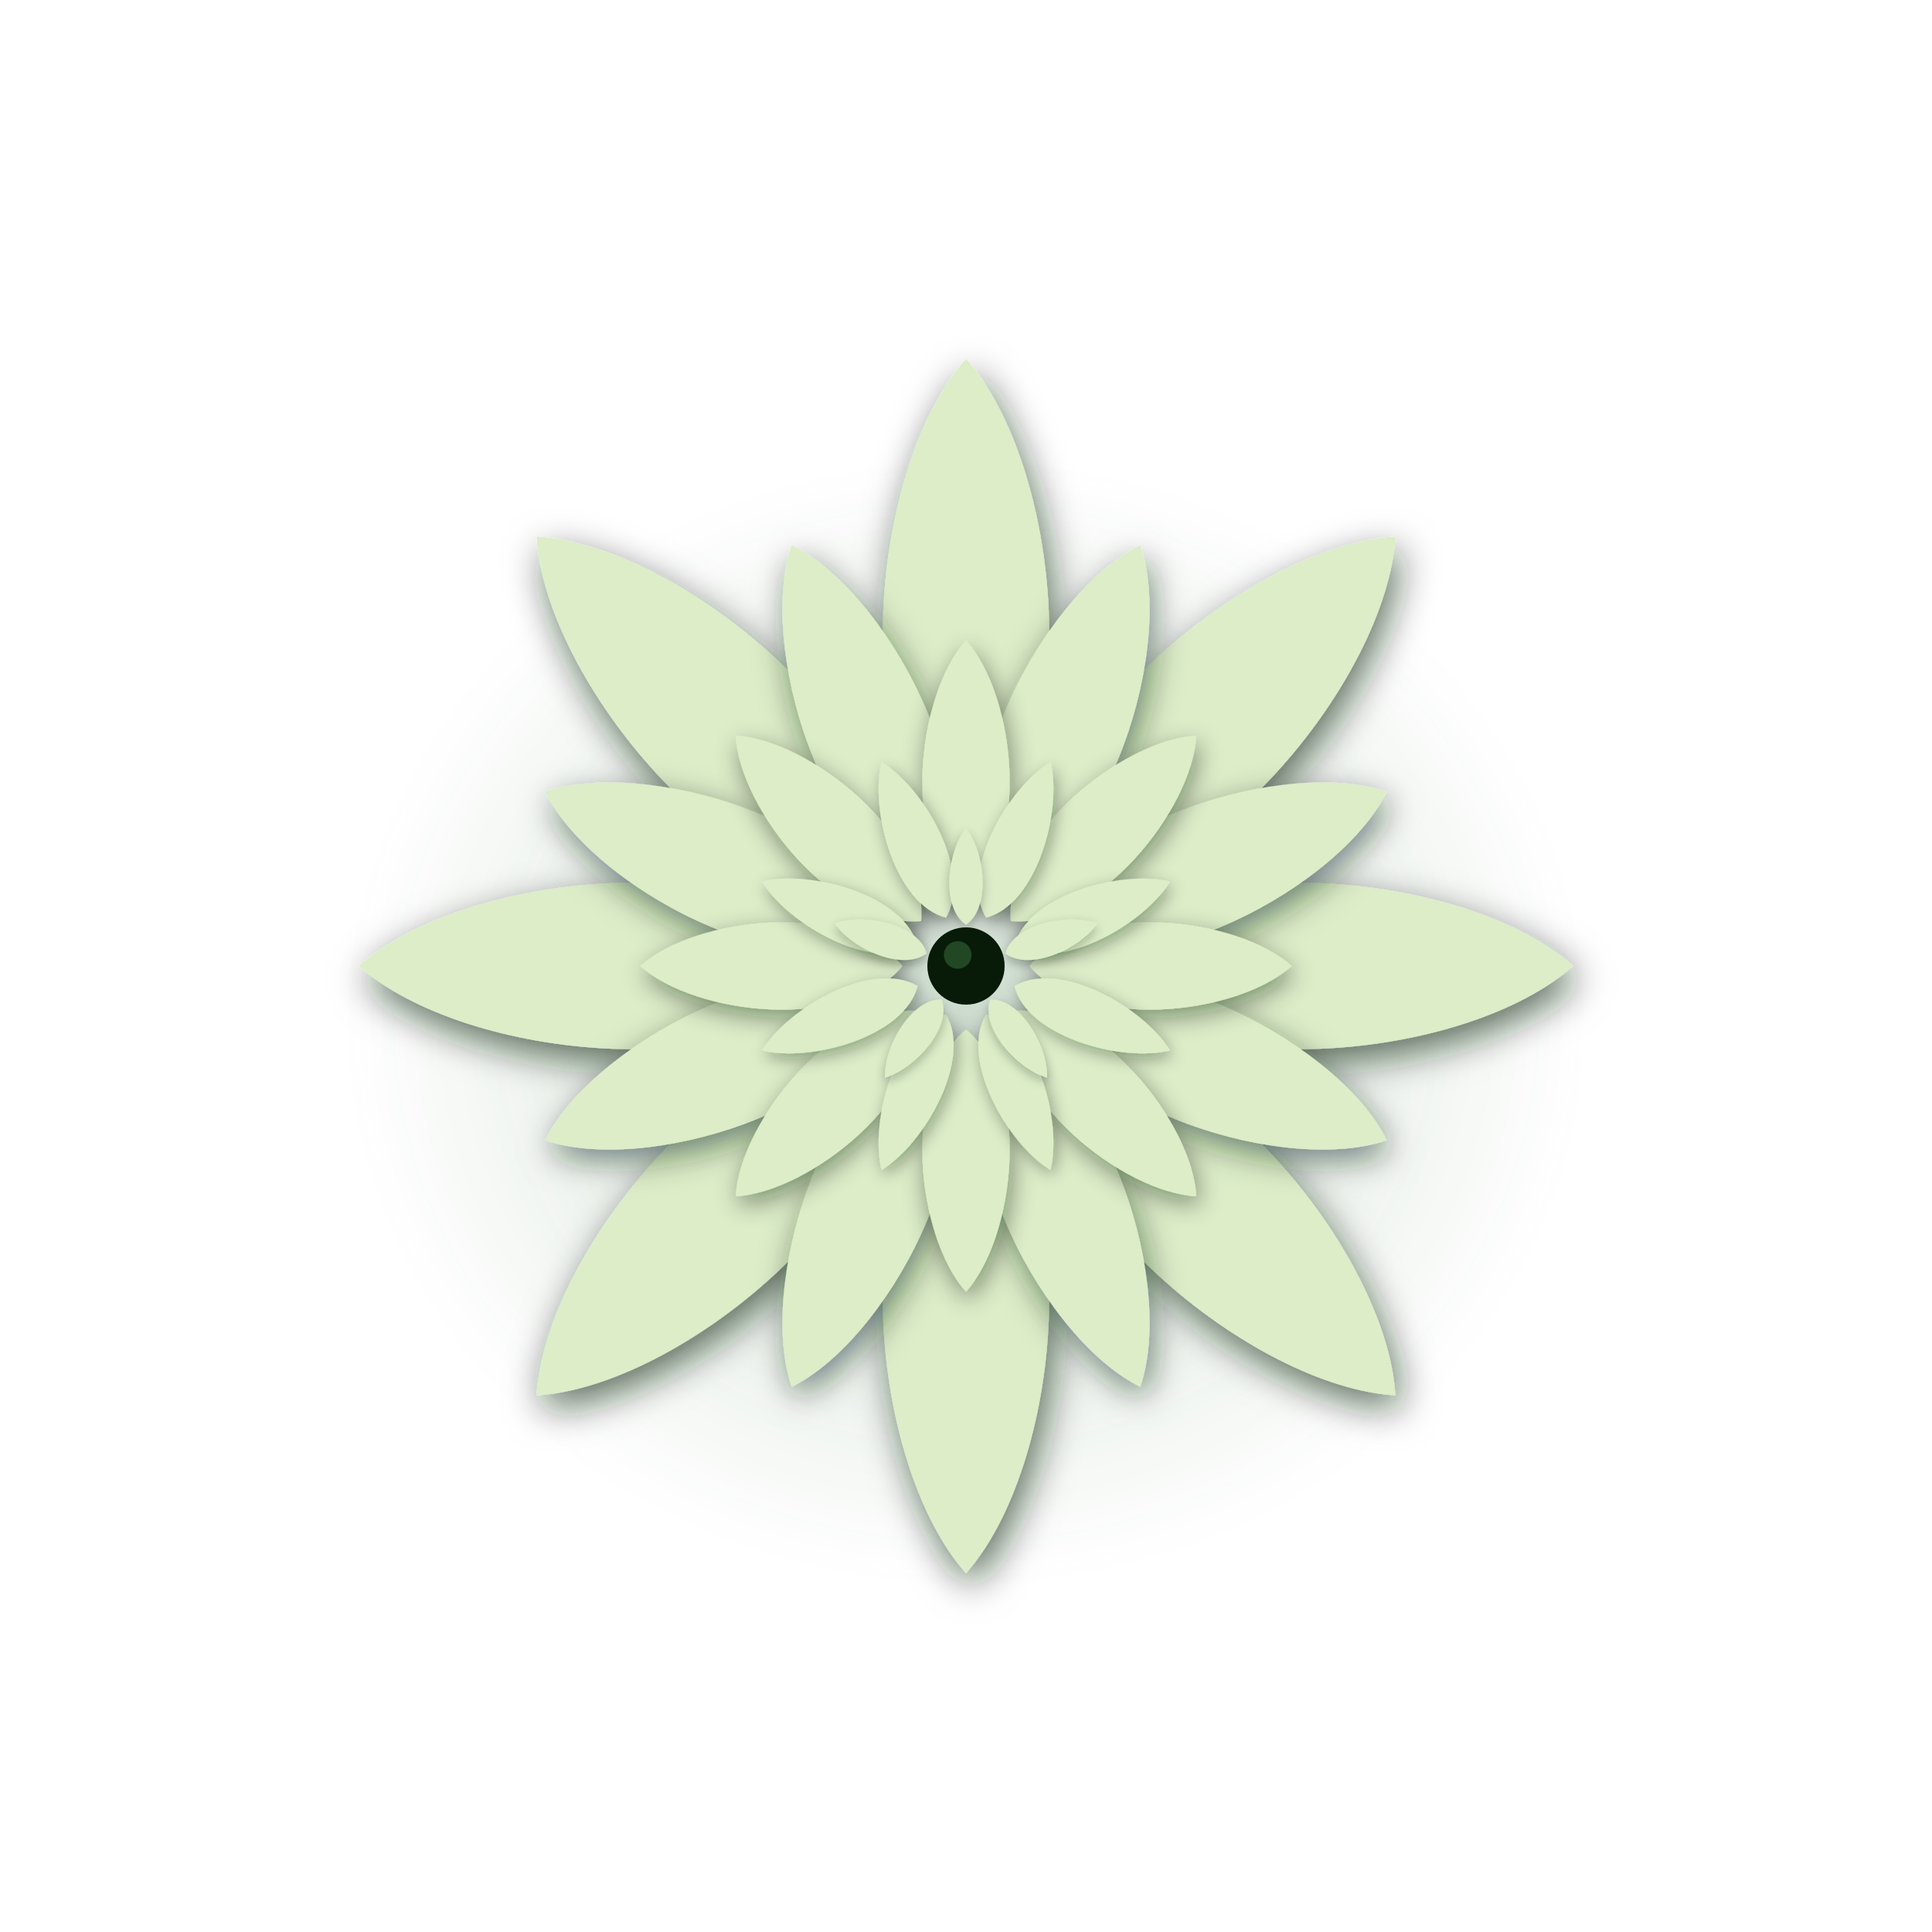
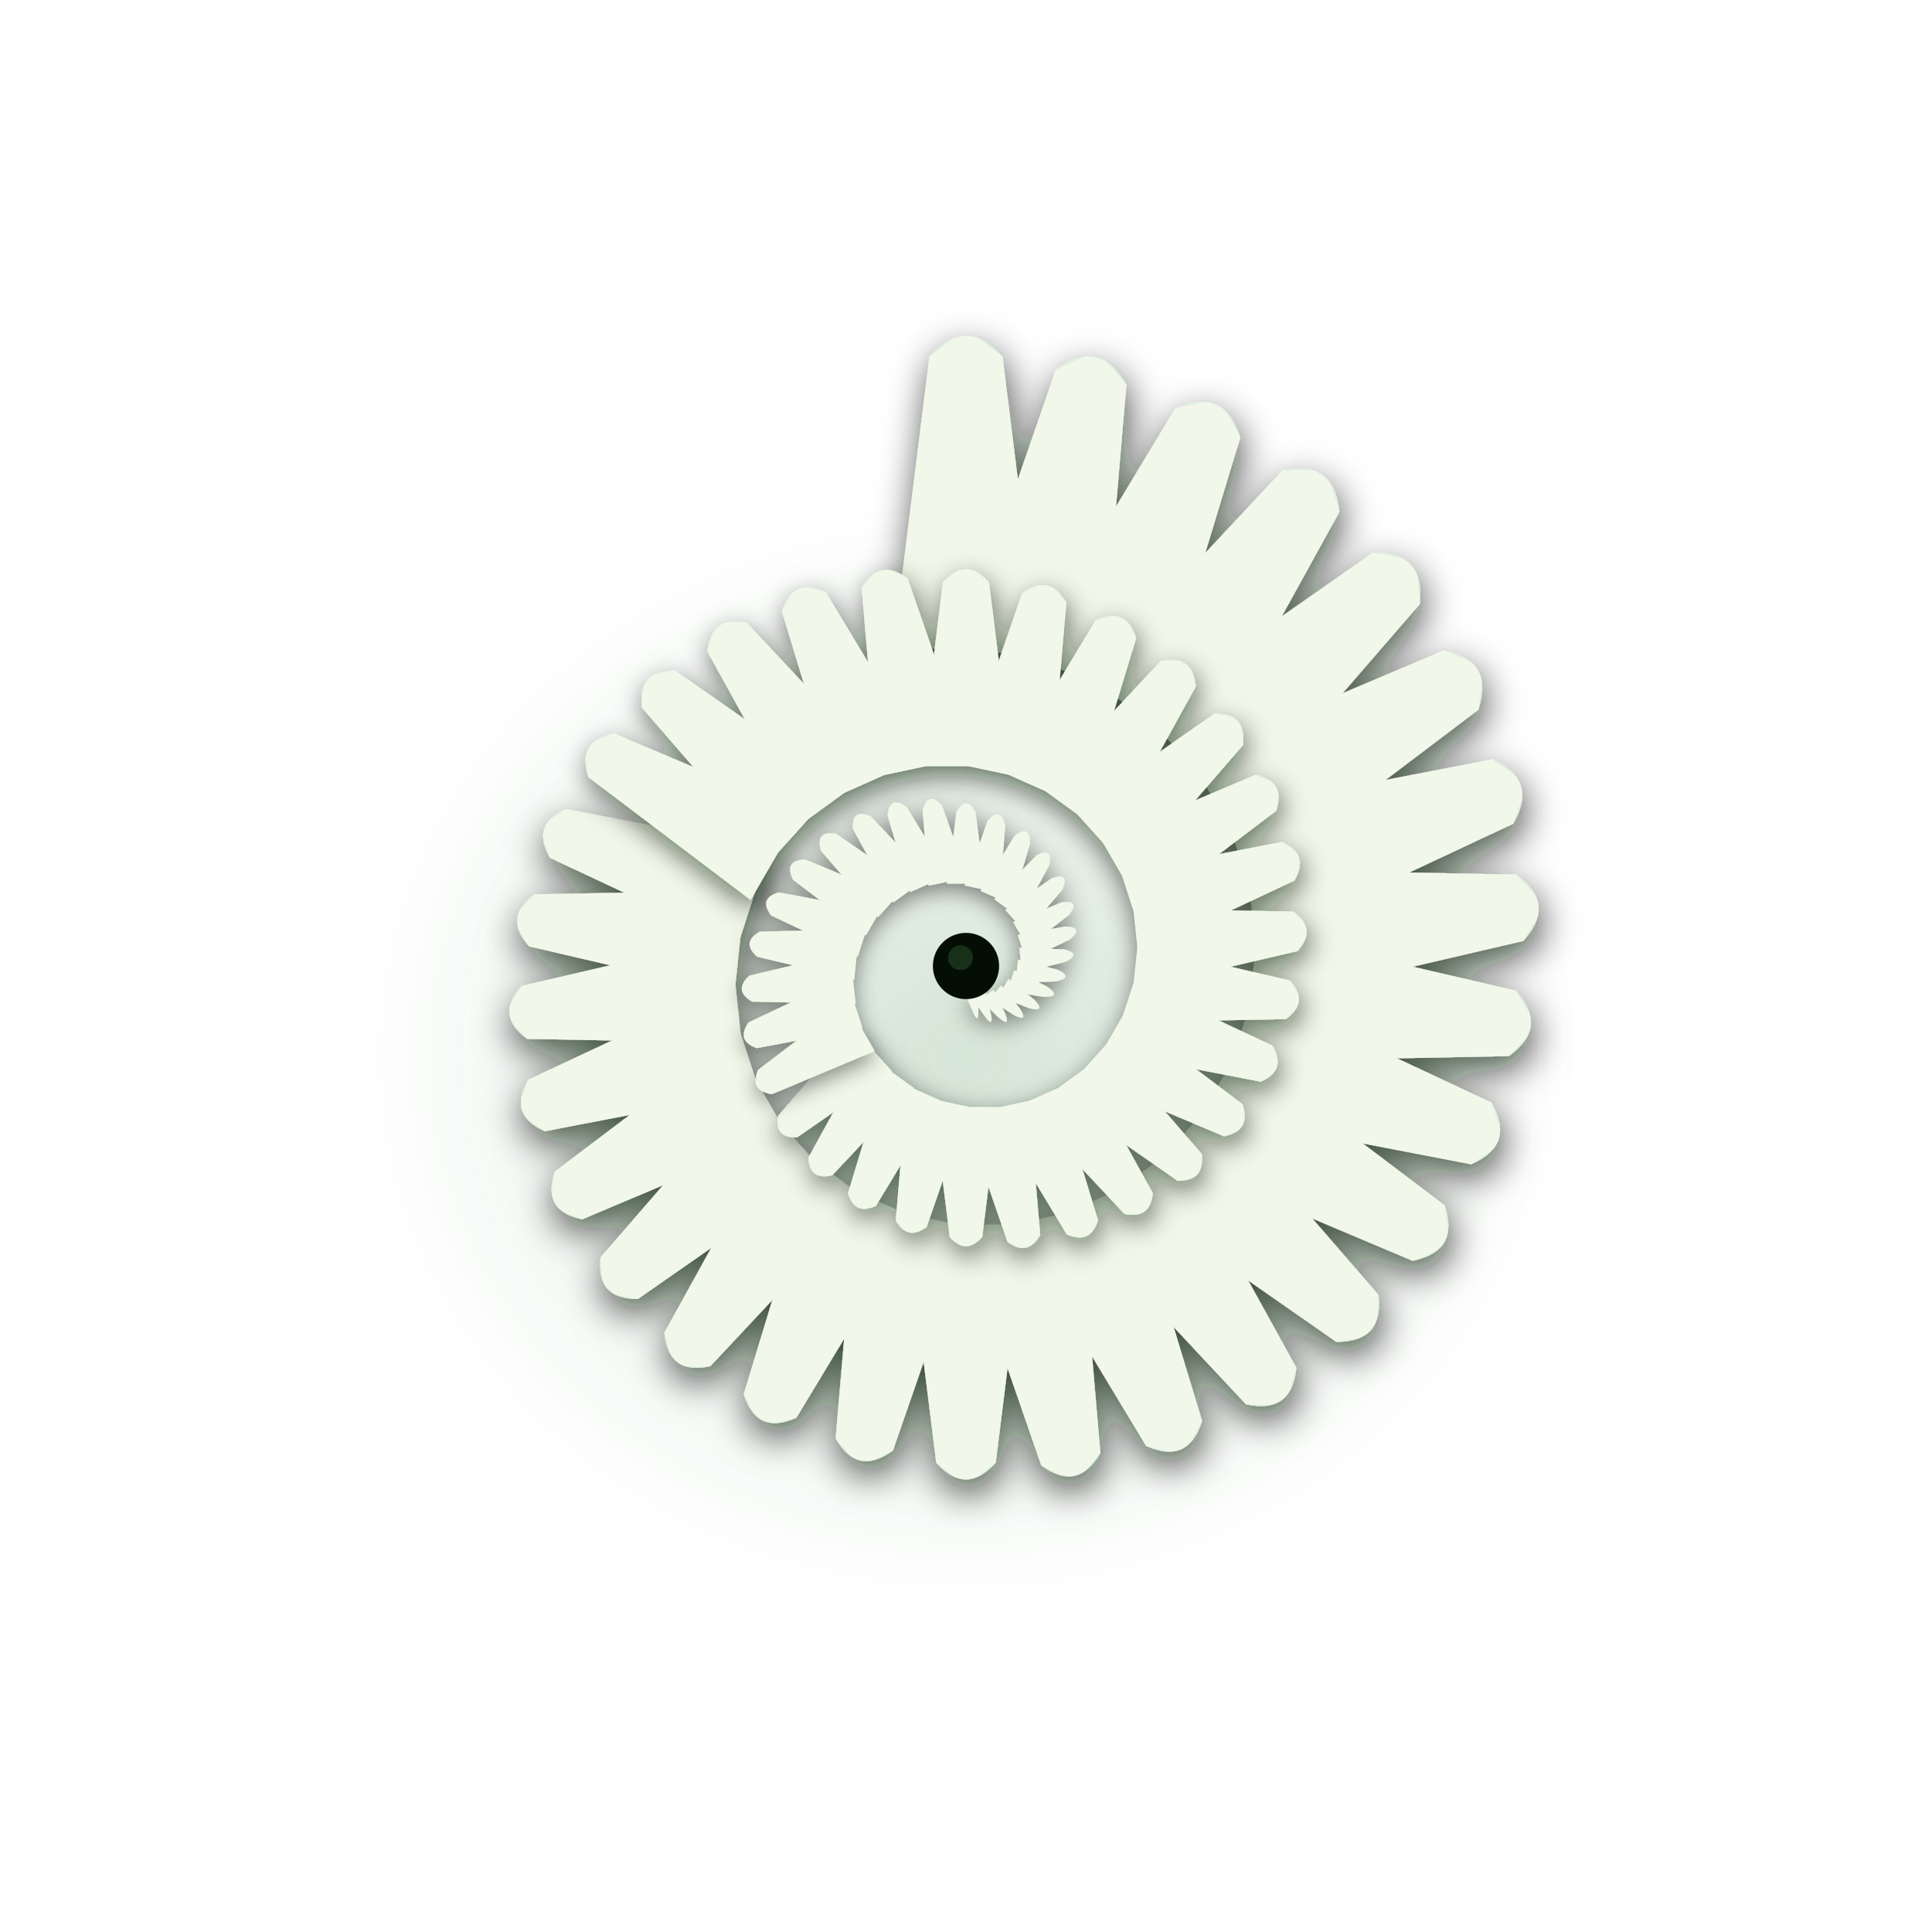
<svg xmlns="http://www.w3.org/2000/svg" viewBox="0 0 700 700" width="700" height="700">
  <defs>
-     <radialGradient id="fg" cx="350" cy="350" r="238" gradientUnits="userSpaceOnUse">
-       <stop offset="0%" stop-color="#071B08" />
-       <stop offset="10%" stop-color="#1B5E20" />
+     <radialGradient id="fg" cx="350" cy="350" r="245" gradientUnits="userSpaceOnUse">
+       <stop offset="0%" stop-color="#040E05" />
+       <stop offset="10%" stop-color="#163F18" />
      <stop offset="26%" stop-color="#2E7D32" />
-       <stop offset="44%" stop-color="#388E3C" />
-       <stop offset="60%" stop-color="#558B2F" />
-       <stop offset="75%" stop-color="#7CB342" />
-       <stop offset="89%" stop-color="#9CCC65" />
-       <stop offset="100%" stop-color="#DCEDC8" />
+       <stop offset="44%" stop-color="#33691E" />
+       <stop offset="60%" stop-color="#4A7C17" />
+       <stop offset="74%" stop-color="#7CB342" />
+       <stop offset="88%" stop-color="#AED581" />
+       <stop offset="100%" stop-color="#F1F8E9" />
    </radialGradient>
-     <radialGradient id="glowBg" cx="50%" cy="52%" r="48%">
-       <stop offset="0%" stop-color="#1B5E20" stop-opacity="0.22" />
-       <stop offset="100%" stop-color="#1B5E20" stop-opacity="0" />
+     <radialGradient id="glow" cx="50%" cy="54%" r="46%">
+       <stop offset="0%" stop-color="#2E7D32" stop-opacity="0.20" />
+       <stop offset="100%" stop-color="#2E7D32" stop-opacity="0" />
    </radialGradient>
+     <filter id="s0" x="-30%" y="-30%" width="160%" height="160%">
+       <feDropShadow dx="1" dy="5" stdDeviation="7" flood-color="#040E05" flood-opacity="0.72" />
+     </filter>
    <filter id="s1" x="-25%" y="-25%" width="150%" height="150%">
-       <feDropShadow dx="2" dy="5" stdDeviation="7" flood-color="#071B08" flood-opacity="0.62" />
+       <feDropShadow dx="1" dy="3.5" stdDeviation="5" flood-color="#040E05" flood-opacity="0.60" />
    </filter>
    <filter id="s2" x="-20%" y="-20%" width="140%" height="140%">
-       <feDropShadow dx="1.5" dy="4" stdDeviation="6" flood-color="#071B08" flood-opacity="0.52" />
+       <feDropShadow dx="0" dy="2.5" stdDeviation="4" flood-color="#040E05" flood-opacity="0.46" />
    </filter>
-     <filter id="s3" x="-20%" y="-20%" width="140%" height="140%">
-       <feDropShadow dx="1" dy="3" stdDeviation="4.5" flood-color="#071B08" flood-opacity="0.44" />
-     </filter>
-     <filter id="s4" x="-20%" y="-20%" width="140%" height="140%">
-       <feDropShadow dx="1" dy="2" stdDeviation="3" flood-color="#071B08" flood-opacity="0.36" />
-     </filter>
-     <filter id="s5" x="-20%" y="-20%" width="140%" height="140%">
-       <feDropShadow dx="0" dy="1.5" stdDeviation="2" flood-color="#071B08" flood-opacity="0.28" />
-     </filter>
-     <path id="p1" d="M 0,-32 C -46,-76 -34,-182 0,-220 C 34,-182 46,-76 0,-32 Z" />
-     <path id="p2" d="M 0,-27 C -34,-56 -25,-137 0,-165 C 25,-137 34,-56 0,-27 Z" />
-     <path id="p3" d="M 0,-23 C -24,-43 -18,-98  0,-118 C 18,-98  24,-43 0,-23 Z" />
-     <path id="p4" d="M 0,-19 C -15,-30 -11,-65  0,-80  C 11,-65  15,-30 0,-19 Z" />
-     <path id="p5" d="M 0,-15 C -9, -21 -7, -41  0,-50  C 7, -41  9, -21 0,-15 Z" />
  </defs>
-   <ellipse cx="350" cy="362" rx="235" ry="215" fill="url(#glowBg)" />
+   <ellipse cx="350" cy="365" rx="240" ry="220" fill="url(#glow)" />
+   <g fill="url(#fg)" filter="url(#s0)">
+     <path d="M 26.45,-115.00 L 13.23,-220.80 Q 0.00,-235.70 -13.23,-220.80 L -26.45,-115.00 Z" transform="translate(350,350) rotate(0.00)" />
+     <path d="M 26.12,-113.58 L 13.06,-218.08 Q 0.00,-232.80 -13.06,-218.08 L -26.12,-113.58 Z" transform="translate(350,350) rotate(12.00)" />
+     <path d="M 25.80,-112.16 L 12.90,-215.35 Q 0.00,-229.89 -12.90,-215.35 L -25.80,-112.16 Z" transform="translate(350,350) rotate(24.00)" />
+     <path d="M 25.47,-110.74 L 12.74,-212.63 Q 0.00,-226.98 -12.74,-212.63 L -25.47,-110.74 Z" transform="translate(350,350) rotate(36.00)" />
+     <path d="M 25.14,-109.32 L 12.57,-209.90 Q 0.00,-224.07 -12.57,-209.90 L -25.14,-109.32 Z" transform="translate(350,350) rotate(48.00)" />
+     <path d="M 24.82,-107.91 L 12.41,-207.18 Q 0.00,-221.16 -12.41,-207.18 L -24.82,-107.91 Z" transform="translate(350,350) rotate(60.00)" />
+     <path d="M 24.49,-106.49 L 12.25,-204.45 Q 0.00,-218.25 -12.25,-204.45 L -24.49,-106.49 Z" transform="translate(350,350) rotate(72.00)" />
+     <path d="M 24.17,-105.07 L 12.08,-201.73 Q 0.00,-215.35 -12.08,-201.73 L -24.17,-105.07 Z" transform="translate(350,350) rotate(84.00)" />
+     <path d="M 23.84,-103.65 L 11.92,-199.01 Q 0.00,-212.44 -11.92,-199.01 L -23.84,-103.65 Z" transform="translate(350,350) rotate(96.00)" />
+     <path d="M 23.51,-102.23 L 11.76,-196.28 Q 0.00,-209.53 -11.76,-196.28 L -23.51,-102.23 Z" transform="translate(350,350) rotate(108.00)" />
+     <path d="M 23.19,-100.81 L 11.59,-193.56 Q 0.00,-206.62 -11.59,-193.56 L -23.19,-100.81 Z" transform="translate(350,350) rotate(120.00)" />
+     <path d="M 22.86,-99.39 L 11.43,-190.83 Q 0.00,-203.71 -11.43,-190.83 L -22.86,-99.39 Z" transform="translate(350,350) rotate(132.00)" />
+     <path d="M 22.53,-97.97 L 11.27,-188.11 Q 0.00,-200.81 -11.27,-188.11 L -22.53,-97.97 Z" transform="translate(350,350) rotate(144.00)" />
+     <path d="M 22.21,-96.55 L 11.10,-185.38 Q 0.00,-197.90 -11.10,-185.38 L -22.21,-96.55 Z" transform="translate(350,350) rotate(156.00)" />
+     <path d="M 21.88,-95.14 L 10.94,-182.66 Q 0.00,-194.99 -10.94,-182.66 L -21.88,-95.14 Z" transform="translate(350,350) rotate(168.00)" />
+     <path d="M 21.55,-93.72 L 10.78,-179.94 Q 0.00,-192.08 -10.78,-179.94 L -21.55,-93.72 Z" transform="translate(350,350) rotate(180.00)" />
+     <path d="M 21.23,-92.30 L 10.61,-177.21 Q 0.00,-189.17 -10.61,-177.21 L -21.23,-92.30 Z" transform="translate(350,350) rotate(192.00)" />
+     <path d="M 20.90,-90.88 L 10.45,-174.49 Q 0.00,-186.26 -10.45,-174.49 L -20.90,-90.88 Z" transform="translate(350,350) rotate(204.00)" />
+     <path d="M 20.58,-89.46 L 10.29,-171.76 Q 0.00,-183.36 -10.29,-171.76 L -20.58,-89.46 Z" transform="translate(350,350) rotate(216.00)" />
+     <path d="M 20.25,-88.04 L 10.12,-169.04 Q 0.00,-180.45 -10.12,-169.04 L -20.25,-88.04 Z" transform="translate(350,350) rotate(228.00)" />
+     <path d="M 19.92,-86.62 L 9.96,-166.31 Q 0.00,-177.54 -9.96,-166.31 L -19.92,-86.62 Z" transform="translate(350,350) rotate(240.00)" />
+     <path d="M 19.60,-85.20 L 9.80,-163.59 Q 0.00,-174.63 -9.80,-163.59 L -19.60,-85.20 Z" transform="translate(350,350) rotate(252.00)" />
+     <path d="M 19.27,-83.78 L 9.64,-160.86 Q 0.00,-171.72 -9.64,-160.86 L -19.27,-83.78 Z" transform="translate(350,350) rotate(264.00)" />
+     <path d="M 18.94,-82.36 L 9.47,-158.14 Q 0.00,-168.82 -9.47,-158.14 L -18.94,-82.36 Z" transform="translate(350,350) rotate(276.00)" />
+     <path d="M 18.62,-80.95 L 9.31,-155.42 Q 0.00,-165.91 -9.31,-155.42 L -18.62,-80.95 Z" transform="translate(350,350) rotate(288.00)" />
+   </g>
  <g fill="url(#fg)" filter="url(#s1)">
-     <use href="#p1" transform="translate(350,350) rotate(0)" />
-     <use href="#p1" transform="translate(350,350) rotate(45)" />
-     <use href="#p1" transform="translate(350,350) rotate(90)" />
-     <use href="#p1" transform="translate(350,350) rotate(135)" />
-     <use href="#p1" transform="translate(350,350) rotate(180)" />
-     <use href="#p1" transform="translate(350,350) rotate(225)" />
-     <use href="#p1" transform="translate(350,350) rotate(270)" />
-     <use href="#p1" transform="translate(350,350) rotate(315)" />
+     <path d="M 18.29,-79.53 L 9.15,-152.69 Q 0.00,-163.00 -9.15,-152.69 L -18.29,-79.53 Z" transform="translate(350,350) rotate(300.00)" />
+     <path d="M 17.96,-78.11 L 8.98,-149.97 Q 0.00,-160.09 -8.98,-149.97 L -17.96,-78.11 Z" transform="translate(350,350) rotate(312.00)" />
+     <path d="M 17.64,-76.69 L 8.82,-147.24 Q 0.00,-157.18 -8.82,-147.24 L -17.64,-76.69 Z" transform="translate(350,350) rotate(324.00)" />
+     <path d="M 17.31,-75.27 L 8.66,-144.52 Q 0.00,-154.27 -8.66,-144.52 L -17.31,-75.27 Z" transform="translate(350,350) rotate(336.00)" />
+     <path d="M 16.99,-73.85 L 8.49,-141.79 Q 0.00,-151.37 -8.49,-141.79 L -16.99,-73.85 Z" transform="translate(350,350) rotate(348.00)" />
+     <path d="M 16.66,-72.43 L 8.33,-139.07 Q 0.00,-148.46 -8.33,-139.07 L -16.66,-72.43 Z" transform="translate(350,350) rotate(360.00)" />
+     <path d="M 16.33,-71.01 L 8.17,-136.35 Q 0.00,-145.55 -8.17,-136.35 L -16.33,-71.01 Z" transform="translate(350,350) rotate(372.00)" />
+     <path d="M 16.01,-69.59 L 8.00,-133.62 Q 0.00,-142.64 -8.00,-133.62 L -16.01,-69.59 Z" transform="translate(350,350) rotate(384.00)" />
+     <path d="M 15.68,-68.18 L 7.84,-130.90 Q 0.00,-139.73 -7.84,-130.90 L -15.68,-68.18 Z" transform="translate(350,350) rotate(396.00)" />
+     <path d="M 15.35,-66.76 L 7.68,-128.17 Q 0.00,-136.82 -7.68,-128.17 L -15.35,-66.76 Z" transform="translate(350,350) rotate(408.00)" />
+     <path d="M 15.03,-65.34 L 7.51,-125.45 Q 0.00,-133.92 -7.51,-125.45 L -15.03,-65.34 Z" transform="translate(350,350) rotate(420.00)" />
+     <path d="M 14.70,-63.92 L 7.35,-122.72 Q 0.00,-131.01 -7.35,-122.72 L -14.70,-63.92 Z" transform="translate(350,350) rotate(432.00)" />
+     <path d="M 14.38,-62.50 L 7.19,-120.00 Q 0.00,-128.10 -7.19,-120.00 L -14.38,-62.50 Z" transform="translate(350,350) rotate(444.00)" />
+     <path d="M 14.05,-61.08 L 7.02,-117.28 Q 0.00,-125.19 -7.02,-117.28 L -14.05,-61.08 Z" transform="translate(350,350) rotate(456.00)" />
+     <path d="M 13.72,-59.66 L 6.86,-114.55 Q 0.00,-122.28 -6.86,-114.55 L -13.72,-59.66 Z" transform="translate(350,350) rotate(468.00)" />
+     <path d="M 13.40,-58.24 L 6.70,-111.83 Q 0.00,-119.38 -6.70,-111.83 L -13.40,-58.24 Z" transform="translate(350,350) rotate(480.00)" />
+     <path d="M 13.07,-56.82 L 6.53,-109.10 Q 0.00,-116.47 -6.53,-109.10 L -13.07,-56.82 Z" transform="translate(350,350) rotate(492.00)" />
+     <path d="M 12.74,-55.41 L 6.37,-106.38 Q 0.00,-113.56 -6.37,-106.38 L -12.74,-55.41 Z" transform="translate(350,350) rotate(504.00)" />
+     <path d="M 12.42,-53.99 L 6.21,-103.65 Q 0.00,-110.65 -6.21,-103.65 L -12.42,-53.99 Z" transform="translate(350,350) rotate(516.00)" />
+     <path d="M 12.09,-52.57 L 6.05,-100.93 Q 0.00,-107.74 -6.05,-100.93 L -12.09,-52.57 Z" transform="translate(350,350) rotate(528.00)" />
+     <path d="M 11.76,-51.15 L 5.88,-98.21 Q 0.00,-104.83 -5.88,-98.21 L -11.76,-51.15 Z" transform="translate(350,350) rotate(540.00)" />
+     <path d="M 11.44,-49.73 L 5.72,-95.46 Q 0.00,-101.94 -5.72,-95.46 L -11.44,-49.73 Z" transform="translate(350,350) rotate(552.00)" />
+     <path d="M 11.11,-48.31 L 5.56,-92.62 Q 0.00,-99.10 -5.56,-92.62 L -11.11,-48.31 Z" transform="translate(350,350) rotate(564.00)" />
+     <path d="M 10.79,-46.89 L 5.39,-89.78 Q 0.00,-96.26 -5.39,-89.78 L -10.79,-46.89 Z" transform="translate(350,350) rotate(576.00)" />
+     <path d="M 10.46,-45.47 L 5.23,-86.95 Q 0.00,-93.43 -5.23,-86.95 L -10.46,-45.47 Z" transform="translate(350,350) rotate(588.00)" />
  </g>
  <g fill="url(#fg)" filter="url(#s2)">
-     <use href="#p2" transform="translate(350,350) rotate(22.5)" />
-     <use href="#p2" transform="translate(350,350) rotate(67.5)" />
-     <use href="#p2" transform="translate(350,350) rotate(112.5)" />
-     <use href="#p2" transform="translate(350,350) rotate(157.5)" />
-     <use href="#p2" transform="translate(350,350) rotate(202.5)" />
-     <use href="#p2" transform="translate(350,350) rotate(247.5)" />
-     <use href="#p2" transform="translate(350,350) rotate(292.5)" />
-     <use href="#p2" transform="translate(350,350) rotate(337.5)" />
+     <path d="M 10.13,-44.05 L 5.07,-84.11 Q 0.00,-90.59 -5.07,-84.11 L -10.13,-44.05 Z" transform="translate(350,350) rotate(600.00)" />
+     <path d="M 9.81,-42.64 L 4.90,-81.27 Q 0.00,-87.75 -4.90,-81.27 L -9.81,-42.64 Z" transform="translate(350,350) rotate(612.00)" />
+     <path d="M 9.48,-41.22 L 4.74,-78.43 Q 0.00,-84.91 -4.74,-78.43 L -9.48,-41.22 Z" transform="translate(350,350) rotate(624.00)" />
+     <path d="M 9.15,-39.80 L 4.58,-75.59 Q 0.00,-82.07 -4.58,-75.59 L -9.15,-39.80 Z" transform="translate(350,350) rotate(636.00)" />
+     <path d="M 8.83,-38.38 L 4.41,-72.76 Q 0.00,-79.24 -4.41,-72.76 L -8.83,-38.38 Z" transform="translate(350,350) rotate(648.00)" />
+     <path d="M 8.50,-36.96 L 4.25,-69.92 Q 0.00,-76.40 -4.25,-69.92 L -8.50,-36.96 Z" transform="translate(350,350) rotate(660.00)" />
+     <path d="M 8.17,-35.54 L 4.09,-67.08 Q 0.00,-73.56 -4.09,-67.08 L -8.17,-35.54 Z" transform="translate(350,350) rotate(672.00)" />
+     <path d="M 7.85,-34.12 L 3.92,-64.24 Q 0.00,-70.72 -3.92,-64.24 L -7.85,-34.12 Z" transform="translate(350,350) rotate(684.00)" />
+     <path d="M 7.52,-32.70 L 3.76,-61.41 Q 0.00,-67.89 -3.76,-61.41 L -7.52,-32.70 Z" transform="translate(350,350) rotate(696.00)" />
+     <path d="M 7.20,-31.28 L 3.60,-58.57 Q 0.00,-65.05 -3.60,-58.57 L -7.20,-31.28 Z" transform="translate(350,350) rotate(708.00)" />
+     <path d="M 6.87,-29.86 L 3.43,-55.73 Q 0.00,-62.21 -3.43,-55.73 L -6.87,-29.86 Z" transform="translate(350,350) rotate(720.00)" />
+     <path d="M 6.54,-28.45 L 3.27,-52.89 Q 0.00,-59.37 -3.27,-52.89 L -6.54,-28.45 Z" transform="translate(350,350) rotate(732.00)" />
+     <path d="M 6.22,-27.03 L 3.11,-50.05 Q 0.00,-56.53 -3.11,-50.05 L -6.22,-27.03 Z" transform="translate(350,350) rotate(744.00)" />
+     <path d="M 5.89,-25.61 L 2.94,-47.22 Q 0.00,-53.70 -2.94,-47.22 L -5.89,-25.61 Z" transform="translate(350,350) rotate(756.00)" />
+     <path d="M 5.56,-24.19 L 2.78,-44.38 Q 0.00,-50.86 -2.78,-44.38 L -5.56,-24.19 Z" transform="translate(350,350) rotate(768.00)" />
+     <path d="M 5.24,-22.77 L 2.62,-41.54 Q 0.00,-48.02 -2.62,-41.54 L -5.24,-22.77 Z" transform="translate(350,350) rotate(780.00)" />
+     <path d="M 4.91,-21.35 L 2.46,-38.70 Q 0.00,-45.18 -2.46,-38.70 L -4.91,-21.35 Z" transform="translate(350,350) rotate(792.00)" />
+     <path d="M 4.58,-19.93 L 2.29,-35.86 Q 0.00,-42.34 -2.29,-35.86 L -4.58,-19.93 Z" transform="translate(350,350) rotate(804.00)" />
+     <path d="M 4.26,-18.51 L 2.13,-33.03 Q 0.00,-39.51 -2.13,-33.03 L -4.26,-18.51 Z" transform="translate(350,350) rotate(816.00)" />
+     <path d="M 3.93,-17.09 L 1.97,-30.19 Q 0.00,-36.67 -1.97,-30.19 L -3.93,-17.09 Z" transform="translate(350,350) rotate(828.00)" />
+     <path d="M 3.61,-15.68 L 1.80,-27.35 Q 0.00,-33.83 -1.80,-27.35 L -3.61,-15.68 Z" transform="translate(350,350) rotate(840.00)" />
+     <path d="M 3.28,-14.26 L 1.64,-24.51 Q 0.00,-30.99 -1.64,-24.51 L -3.28,-14.26 Z" transform="translate(350,350) rotate(852.00)" />
+     <path d="M 2.95,-12.84 L 1.48,-21.68 Q 0.00,-28.16 -1.48,-21.68 L -2.95,-12.84 Z" transform="translate(350,350) rotate(864.00)" />
+     <path d="M 2.63,-11.42 L 1.31,-18.84 Q 0.00,-25.32 -1.31,-18.84 L -2.63,-11.42 Z" transform="translate(350,350) rotate(876.00)" />
+     <path d="M 2.30,-10.00 L 1.15,-16.00 Q 0.00,-22.48 -1.15,-16.00 L -2.30,-10.00 Z" transform="translate(350,350) rotate(888.00)" />
  </g>
-   <g fill="url(#fg)" filter="url(#s3)">
-     <use href="#p3" transform="translate(350,350) rotate(0)" />
-     <use href="#p3" transform="translate(350,350) rotate(45)" />
-     <use href="#p3" transform="translate(350,350) rotate(90)" />
-     <use href="#p3" transform="translate(350,350) rotate(135)" />
-     <use href="#p3" transform="translate(350,350) rotate(180)" />
-     <use href="#p3" transform="translate(350,350) rotate(225)" />
-     <use href="#p3" transform="translate(350,350) rotate(270)" />
-     <use href="#p3" transform="translate(350,350) rotate(315)" />
+   <g>
+     <path d="M 13.23,-220.80 Q 0.00,-235.70 -13.23,-220.80 L -7.27,-225.40 Q 0.00,-231.47 7.27,-225.40 Z" transform="translate(350,350) rotate(0.00)" fill="#D4EDDA" opacity="0.85" />
+     <path d="M 13.06,-218.08 Q 0.00,-232.80 -13.06,-218.08 L -7.18,-222.62 Q 0.00,-228.62 7.18,-222.62 Z" transform="translate(350,350) rotate(12.00)" fill="#D4EDDA" opacity="0.84" />
+     <path d="M 12.90,-215.35 Q 0.00,-229.89 -12.90,-215.35 L -7.09,-219.84 Q 0.00,-225.76 7.09,-219.84 Z" transform="translate(350,350) rotate(24.00)" fill="#D4EDDA" opacity="0.83" />
+     <path d="M 12.74,-212.63 Q 0.00,-226.98 -12.74,-212.63 L -7.00,-217.06 Q 0.00,-222.90 7.00,-217.06 Z" transform="translate(350,350) rotate(36.00)" fill="#D4EDDA" opacity="0.83" />
+     <path d="M 12.57,-209.90 Q 0.00,-224.07 -12.57,-209.90 L -6.91,-214.28 Q 0.00,-220.05 6.91,-214.28 Z" transform="translate(350,350) rotate(48.00)" fill="#D4EDDA" opacity="0.82" />
+     <path d="M 12.41,-207.18 Q 0.00,-221.16 -12.41,-207.18 L -6.83,-211.49 Q 0.00,-217.19 6.83,-211.49 Z" transform="translate(350,350) rotate(60.00)" fill="#D4EDDA" opacity="0.81" />
+     <path d="M 12.25,-204.45 Q 0.00,-218.25 -12.25,-204.45 L -6.74,-208.71 Q 0.00,-214.34 6.74,-208.71 Z" transform="translate(350,350) rotate(72.00)" fill="#D4EDDA" opacity="0.80" />
+     <path d="M 12.08,-201.73 Q 0.00,-215.35 -12.08,-201.73 L -6.65,-205.93 Q 0.00,-211.48 6.65,-205.93 Z" transform="translate(350,350) rotate(84.00)" fill="#D4EDDA" opacity="0.80" />
+     <path d="M 11.92,-199.01 Q 0.00,-212.44 -11.92,-199.01 L -6.56,-203.15 Q 0.00,-208.62 6.56,-203.15 Z" transform="translate(350,350) rotate(96.00)" fill="#D4EDDA" opacity="0.79" />
+     <path d="M 11.76,-196.28 Q 0.00,-209.53 -11.76,-196.28 L -6.47,-200.37 Q 0.00,-205.77 6.47,-200.37 Z" transform="translate(350,350) rotate(108.00)" fill="#D4EDDA" opacity="0.78" />
+     <path d="M 11.59,-193.56 Q 0.00,-206.62 -11.59,-193.56 L -6.38,-197.59 Q 0.00,-202.91 6.38,-197.59 Z" transform="translate(350,350) rotate(120.00)" fill="#D4EDDA" opacity="0.77" />
+     <path d="M 11.43,-190.83 Q 0.00,-203.71 -11.43,-190.83 L -6.29,-194.81 Q 0.00,-200.06 6.29,-194.81 Z" transform="translate(350,350) rotate(132.00)" fill="#D4EDDA" opacity="0.76" />
+     <path d="M 11.27,-188.11 Q 0.00,-200.81 -11.27,-188.11 L -6.20,-192.03 Q 0.00,-197.20 6.20,-192.03 Z" transform="translate(350,350) rotate(144.00)" fill="#D4EDDA" opacity="0.76" />
+     <path d="M 11.10,-185.38 Q 0.00,-197.90 -11.10,-185.38 L -6.11,-189.25 Q 0.00,-194.34 6.11,-189.25 Z" transform="translate(350,350) rotate(156.00)" fill="#D4EDDA" opacity="0.75" />
+     <path d="M 10.94,-182.66 Q 0.00,-194.99 -10.94,-182.66 L -6.02,-186.46 Q 0.00,-191.49 6.02,-186.46 Z" transform="translate(350,350) rotate(168.00)" fill="#D4EDDA" opacity="0.74" />
+     <path d="M 10.78,-179.94 Q 0.00,-192.08 -10.78,-179.94 L -5.93,-183.68 Q 0.00,-188.63 5.93,-183.68 Z" transform="translate(350,350) rotate(180.00)" fill="#D4EDDA" opacity="0.73" />
+     <path d="M 10.61,-177.21 Q 0.00,-189.17 -10.61,-177.21 L -5.84,-180.90 Q 0.00,-185.78 5.84,-180.90 Z" transform="translate(350,350) rotate(192.00)" fill="#D4EDDA" opacity="0.72" />
+     <path d="M 10.45,-174.49 Q 0.00,-186.26 -10.45,-174.49 L -5.75,-178.12 Q 0.00,-182.92 5.75,-178.12 Z" transform="translate(350,350) rotate(204.00)" fill="#D4EDDA" opacity="0.72" />
+     <path d="M 10.29,-171.76 Q 0.00,-183.36 -10.29,-171.76 L -5.66,-175.34 Q 0.00,-180.06 5.66,-175.34 Z" transform="translate(350,350) rotate(216.00)" fill="#D4EDDA" opacity="0.71" />
+     <path d="M 10.12,-169.04 Q 0.00,-180.45 -10.12,-169.04 L -5.57,-172.56 Q 0.00,-177.21 5.57,-172.56 Z" transform="translate(350,350) rotate(228.00)" fill="#D4EDDA" opacity="0.70" />
+     <path d="M 9.96,-166.31 Q 0.00,-177.54 -9.96,-166.31 L -5.48,-169.78 Q 0.00,-174.35 5.48,-169.78 Z" transform="translate(350,350) rotate(240.00)" fill="#D4EDDA" opacity="0.69" />
+     <path d="M 9.80,-163.59 Q 0.00,-174.63 -9.80,-163.59 L -5.39,-167.00 Q 0.00,-171.50 5.39,-167.00 Z" transform="translate(350,350) rotate(252.00)" fill="#D4EDDA" opacity="0.69" />
+     <path d="M 9.64,-160.86 Q 0.00,-171.72 -9.64,-160.86 L -5.30,-164.22 Q 0.00,-168.64 5.30,-164.22 Z" transform="translate(350,350) rotate(264.00)" fill="#D4EDDA" opacity="0.68" />
+     <path d="M 9.47,-158.14 Q 0.00,-168.82 -9.47,-158.14 L -5.21,-161.44 Q 0.00,-165.78 5.21,-161.44 Z" transform="translate(350,350) rotate(276.00)" fill="#D4EDDA" opacity="0.67" />
+     <path d="M 9.31,-155.42 Q 0.00,-165.91 -9.31,-155.42 L -5.12,-158.65 Q 0.00,-162.93 5.12,-158.65 Z" transform="translate(350,350) rotate(288.00)" fill="#D4EDDA" opacity="0.66" />
+     <path d="M 9.15,-152.69 Q 0.00,-163.00 -9.15,-152.69 L -5.03,-155.87 Q 0.00,-160.07 5.03,-155.87 Z" transform="translate(350,350) rotate(300.00)" fill="#D4EDDA" opacity="0.65" />
+     <path d="M 8.98,-149.97 Q 0.00,-160.09 -8.98,-149.97 L -4.94,-153.09 Q 0.00,-157.22 4.94,-153.09 Z" transform="translate(350,350) rotate(312.00)" fill="#D4EDDA" opacity="0.65" />
+     <path d="M 8.82,-147.24 Q 0.00,-157.18 -8.82,-147.24 L -4.85,-150.31 Q 0.00,-154.36 4.85,-150.31 Z" transform="translate(350,350) rotate(324.00)" fill="#D4EDDA" opacity="0.64" />
+     <path d="M 8.66,-144.52 Q 0.00,-154.27 -8.66,-144.52 L -4.76,-147.53 Q 0.00,-151.50 4.76,-147.53 Z" transform="translate(350,350) rotate(336.00)" fill="#D4EDDA" opacity="0.63" />
+     <path d="M 8.49,-141.79 Q 0.00,-151.37 -8.49,-141.79 L -4.67,-144.75 Q 0.00,-148.65 4.67,-144.75 Z" transform="translate(350,350) rotate(348.00)" fill="#D4EDDA" opacity="0.62" />
+     <path d="M 8.33,-139.07 Q 0.00,-148.46 -8.33,-139.07 L -4.58,-141.97 Q 0.00,-145.79 4.58,-141.97 Z" transform="translate(350,350) rotate(360.00)" fill="#D4EDDA" opacity="0.61" />
+     <path d="M 8.17,-136.35 Q 0.00,-145.55 -8.17,-136.35 L -4.49,-139.19 Q 0.00,-142.94 4.49,-139.19 Z" transform="translate(350,350) rotate(372.00)" fill="#D4EDDA" opacity="0.61" />
+     <path d="M 8.00,-133.62 Q 0.00,-142.64 -8.00,-133.62 L -4.40,-136.41 Q 0.00,-140.08 4.40,-136.41 Z" transform="translate(350,350) rotate(384.00)" fill="#D4EDDA" opacity="0.60" />
+     <path d="M 7.84,-130.90 Q 0.00,-139.73 -7.84,-130.90 L -4.31,-133.62 Q 0.00,-137.22 4.31,-133.62 Z" transform="translate(350,350) rotate(396.00)" fill="#D4EDDA" opacity="0.59" />
+     <path d="M 7.68,-128.17 Q 0.00,-136.82 -7.68,-128.17 L -4.22,-130.84 Q 0.00,-134.37 4.22,-130.84 Z" transform="translate(350,350) rotate(408.00)" fill="#D4EDDA" opacity="0.58" />
+     <path d="M 7.51,-125.45 Q 0.00,-133.92 -7.51,-125.45 L -4.13,-128.06 Q 0.00,-131.51 4.13,-128.06 Z" transform="translate(350,350) rotate(420.00)" fill="#D4EDDA" opacity="0.58" />
+     <path d="M 7.35,-122.72 Q 0.00,-131.01 -7.35,-122.72 L -4.04,-125.28 Q 0.00,-128.66 4.04,-125.28 Z" transform="translate(350,350) rotate(432.00)" fill="#D4EDDA" opacity="0.57" />
+     <path d="M 7.19,-120.00 Q 0.00,-128.10 -7.19,-120.00 L -3.95,-122.50 Q 0.00,-125.80 3.95,-122.50 Z" transform="translate(350,350) rotate(444.00)" fill="#D4EDDA" opacity="0.56" />
+     <path d="M 7.02,-117.28 Q 0.00,-125.19 -7.02,-117.28 L -3.86,-119.72 Q 0.00,-122.94 3.86,-119.72 Z" transform="translate(350,350) rotate(456.00)" fill="#D4EDDA" opacity="0.55" />
+     <path d="M 6.86,-114.55 Q 0.00,-122.28 -6.86,-114.55 L -3.77,-116.94 Q 0.00,-120.09 3.77,-116.94 Z" transform="translate(350,350) rotate(468.00)" fill="#D4EDDA" opacity="0.54" />
+     <path d="M 6.70,-111.83 Q 0.00,-119.38 -6.70,-111.83 L -3.68,-114.16 Q 0.00,-117.23 3.68,-114.16 Z" transform="translate(350,350) rotate(480.00)" fill="#D4EDDA" opacity="0.54" />
+     <path d="M 6.53,-109.10 Q 0.00,-116.47 -6.53,-109.10 L -3.59,-111.38 Q 0.00,-114.38 3.59,-111.38 Z" transform="translate(350,350) rotate(492.00)" fill="#D4EDDA" opacity="0.53" />
+     <path d="M 6.37,-106.38 Q 0.00,-113.56 -6.37,-106.38 L -3.50,-108.59 Q 0.00,-111.52 3.50,-108.59 Z" transform="translate(350,350) rotate(504.00)" fill="#D4EDDA" opacity="0.52" />
+     <path d="M 6.21,-103.65 Q 0.00,-110.65 -6.21,-103.65 L -3.41,-105.81 Q 0.00,-108.66 3.41,-105.81 Z" transform="translate(350,350) rotate(516.00)" fill="#D4EDDA" opacity="0.51" />
+     <path d="M 6.05,-100.93 Q 0.00,-107.74 -6.05,-100.93 L -3.32,-103.03 Q 0.00,-105.81 3.32,-103.03 Z" transform="translate(350,350) rotate(528.00)" fill="#D4EDDA" opacity="0.51" />
+     <path d="M 5.88,-98.21 Q 0.00,-104.83 -5.88,-98.21 L -3.24,-100.25 Q 0.00,-102.95 3.24,-100.25 Z" transform="translate(350,350) rotate(540.00)" fill="#D4EDDA" opacity="0.50" />
+     <path d="M 5.72,-95.46 Q 0.00,-101.94 -5.72,-95.46 L -3.15,-97.46 Q 0.00,-100.10 3.15,-97.46 Z" transform="translate(350,350) rotate(552.00)" fill="#D4EDDA" opacity="0.49" />
+     <path d="M 5.56,-92.62 Q 0.00,-99.10 -5.56,-92.62 L -3.06,-94.62 Q 0.00,-97.26 3.06,-94.62 Z" transform="translate(350,350) rotate(564.00)" fill="#D4EDDA" opacity="0.48" />
+     <path d="M 5.39,-89.78 Q 0.00,-96.26 -5.39,-89.78 L -2.97,-91.78 Q 0.00,-94.42 2.97,-91.78 Z" transform="translate(350,350) rotate(576.00)" fill="#D4EDDA" opacity="0.47" />
+     <path d="M 5.23,-86.95 Q 0.00,-93.43 -5.23,-86.95 L -2.88,-88.95 Q 0.00,-91.59 2.88,-88.95 Z" transform="translate(350,350) rotate(588.00)" fill="#D4EDDA" opacity="0.47" />
+     <path d="M 5.07,-84.11 Q 0.00,-90.59 -5.07,-84.11 L -2.79,-86.11 Q 0.00,-88.75 2.79,-86.11 Z" transform="translate(350,350) rotate(600.00)" fill="#D4EDDA" opacity="0.46" />
+     <path d="M 4.90,-81.27 Q 0.00,-87.75 -4.90,-81.27 L -2.70,-83.27 Q 0.00,-85.91 2.70,-83.27 Z" transform="translate(350,350) rotate(612.00)" fill="#D4EDDA" opacity="0.45" />
+     <path d="M 4.74,-78.43 Q 0.00,-84.91 -4.74,-78.43 L -2.61,-80.43 Q 0.00,-83.07 2.61,-80.43 Z" transform="translate(350,350) rotate(624.00)" fill="#D4EDDA" opacity="0.44" />
+     <path d="M 4.58,-75.59 Q 0.00,-82.07 -4.58,-75.59 L -2.52,-77.59 Q 0.00,-80.23 2.52,-77.59 Z" transform="translate(350,350) rotate(636.00)" fill="#D4EDDA" opacity="0.43" />
+     <path d="M 4.41,-72.76 Q 0.00,-79.24 -4.41,-72.76 L -2.43,-74.76 Q 0.00,-77.40 2.43,-74.76 Z" transform="translate(350,350) rotate(648.00)" fill="#D4EDDA" opacity="0.43" />
+     <path d="M 4.25,-69.92 Q 0.00,-76.40 -4.25,-69.92 L -2.34,-71.92 Q 0.00,-74.56 2.34,-71.92 Z" transform="translate(350,350) rotate(660.00)" fill="#D4EDDA" opacity="0.42" />
+     <path d="M 4.09,-67.08 Q 0.00,-73.56 -4.09,-67.08 L -2.25,-69.08 Q 0.00,-71.72 2.25,-69.08 Z" transform="translate(350,350) rotate(672.00)" fill="#D4EDDA" opacity="0.41" />
+     <path d="M 3.92,-64.24 Q 0.00,-70.72 -3.92,-64.24 L -2.16,-66.24 Q 0.00,-68.88 2.16,-66.24 Z" transform="translate(350,350) rotate(684.00)" fill="#D4EDDA" opacity="0.40" />
+     <path d="M 3.76,-61.41 Q 0.00,-67.89 -3.76,-61.41 L -2.07,-63.41 Q 0.00,-66.05 2.07,-63.41 Z" transform="translate(350,350) rotate(696.00)" fill="#D4EDDA" opacity="0.40" />
+     <path d="M 3.60,-58.57 Q 0.00,-65.05 -3.60,-58.57 L -1.98,-60.57 Q 0.00,-63.21 1.98,-60.57 Z" transform="translate(350,350) rotate(708.00)" fill="#D4EDDA" opacity="0.39" />
+     <path d="M 3.43,-55.73 Q 0.00,-62.21 -3.43,-55.73 L -1.89,-57.73 Q 0.00,-60.37 1.89,-57.73 Z" transform="translate(350,350) rotate(720.00)" fill="#D4EDDA" opacity="0.38" />
+     <path d="M 3.27,-52.89 Q 0.00,-59.37 -3.27,-52.89 L -1.80,-54.89 Q 0.00,-57.53 1.80,-54.89 Z" transform="translate(350,350) rotate(732.00)" fill="#D4EDDA" opacity="0.37" />
+     <path d="M 3.11,-50.05 Q 0.00,-56.53 -3.11,-50.05 L -1.71,-52.05 Q 0.00,-54.69 1.71,-52.05 Z" transform="translate(350,350) rotate(744.00)" fill="#D4EDDA" opacity="0.36" />
+     <path d="M 2.94,-47.22 Q 0.00,-53.70 -2.94,-47.22 L -1.62,-49.22 Q 0.00,-51.86 1.62,-49.22 Z" transform="translate(350,350) rotate(756.00)" fill="#D4EDDA" opacity="0.36" />
+     <path d="M 2.78,-44.38 Q 0.00,-50.86 -2.78,-44.38 L -1.53,-46.38 Q 0.00,-49.02 1.53,-46.38 Z" transform="translate(350,350) rotate(768.00)" fill="#D4EDDA" opacity="0.35" />
+     <path d="M 2.62,-41.54 Q 0.00,-48.02 -2.62,-41.54 L -1.44,-43.54 Q 0.00,-46.18 1.44,-43.54 Z" transform="translate(350,350) rotate(780.00)" fill="#D4EDDA" opacity="0.34" />
+     <path d="M 2.46,-38.70 Q 0.00,-45.18 -2.46,-38.70 L -1.35,-40.70 Q 0.00,-43.34 1.35,-40.70 Z" transform="translate(350,350) rotate(792.00)" fill="#D4EDDA" opacity="0.33" />
+     <path d="M 2.29,-35.86 Q 0.00,-42.34 -2.29,-35.86 L -1.26,-37.86 Q 0.00,-40.50 1.26,-37.86 Z" transform="translate(350,350) rotate(804.00)" fill="#D4EDDA" opacity="0.32" />
+     <path d="M 2.13,-33.03 Q 0.00,-39.51 -2.13,-33.03 L -1.17,-35.03 Q 0.00,-37.67 1.17,-35.03 Z" transform="translate(350,350) rotate(816.00)" fill="#D4EDDA" opacity="0.32" />
+     <path d="M 1.97,-30.19 Q 0.00,-36.67 -1.97,-30.19 L -1.08,-32.19 Q 0.00,-34.83 1.08,-32.19 Z" transform="translate(350,350) rotate(828.00)" fill="#D4EDDA" opacity="0.31" />
+     <path d="M 1.80,-27.35 Q 0.00,-33.83 -1.80,-27.35 L -0.99,-29.35 Q 0.00,-31.99 0.99,-29.35 Z" transform="translate(350,350) rotate(840.00)" fill="#D4EDDA" opacity="0.30" />
+     <path d="M 1.64,-24.51 Q 0.00,-30.99 -1.64,-24.51 L -0.90,-26.51 Q 0.00,-29.15 0.90,-26.51 Z" transform="translate(350,350) rotate(852.00)" fill="#D4EDDA" opacity="0.29" />
+     <path d="M 1.48,-21.68 Q 0.00,-28.16 -1.48,-21.68 L -0.81,-23.68 Q 0.00,-26.32 0.81,-23.68 Z" transform="translate(350,350) rotate(864.00)" fill="#D4EDDA" opacity="0.29" />
+     <path d="M 1.31,-18.84 Q 0.00,-25.32 -1.31,-18.84 L -0.72,-20.84 Q 0.00,-23.48 0.72,-20.84 Z" transform="translate(350,350) rotate(876.00)" fill="#D4EDDA" opacity="0.28" />
+     <path d="M 1.15,-16.00 Q 0.00,-22.48 -1.15,-16.00 L -0.63,-18.00 Q 0.00,-20.64 0.63,-18.00 Z" transform="translate(350,350) rotate(888.00)" fill="#D4EDDA" opacity="0.27" />
  </g>
-   <g fill="url(#fg)" filter="url(#s4)">
-     <use href="#p4" transform="translate(350,350) rotate(22.5)" />
-     <use href="#p4" transform="translate(350,350) rotate(67.5)" />
-     <use href="#p4" transform="translate(350,350) rotate(112.5)" />
-     <use href="#p4" transform="translate(350,350) rotate(157.5)" />
-     <use href="#p4" transform="translate(350,350) rotate(202.5)" />
-     <use href="#p4" transform="translate(350,350) rotate(247.5)" />
-     <use href="#p4" transform="translate(350,350) rotate(292.5)" />
-     <use href="#p4" transform="translate(350,350) rotate(337.5)" />
-   </g>
-   <g fill="url(#fg)" filter="url(#s5)">
-     <use href="#p5" transform="translate(350,350) rotate(0)" />
-     <use href="#p5" transform="translate(350,350) rotate(72)" />
-     <use href="#p5" transform="translate(350,350) rotate(144)" />
-     <use href="#p5" transform="translate(350,350) rotate(216)" />
-     <use href="#p5" transform="translate(350,350) rotate(288)" />
-   </g>
-   <circle cx="350" cy="350" r="14" fill="#071B08" />
-   <circle cx="347" cy="346" r="5" fill="#66BB6A" opacity="0.28" />
+   <circle cx="350" cy="350" r="12" fill="#040E05" />
+   <circle cx="348" cy="347" r="4.5" fill="#66BB6A" opacity="0.20" />
</svg>
